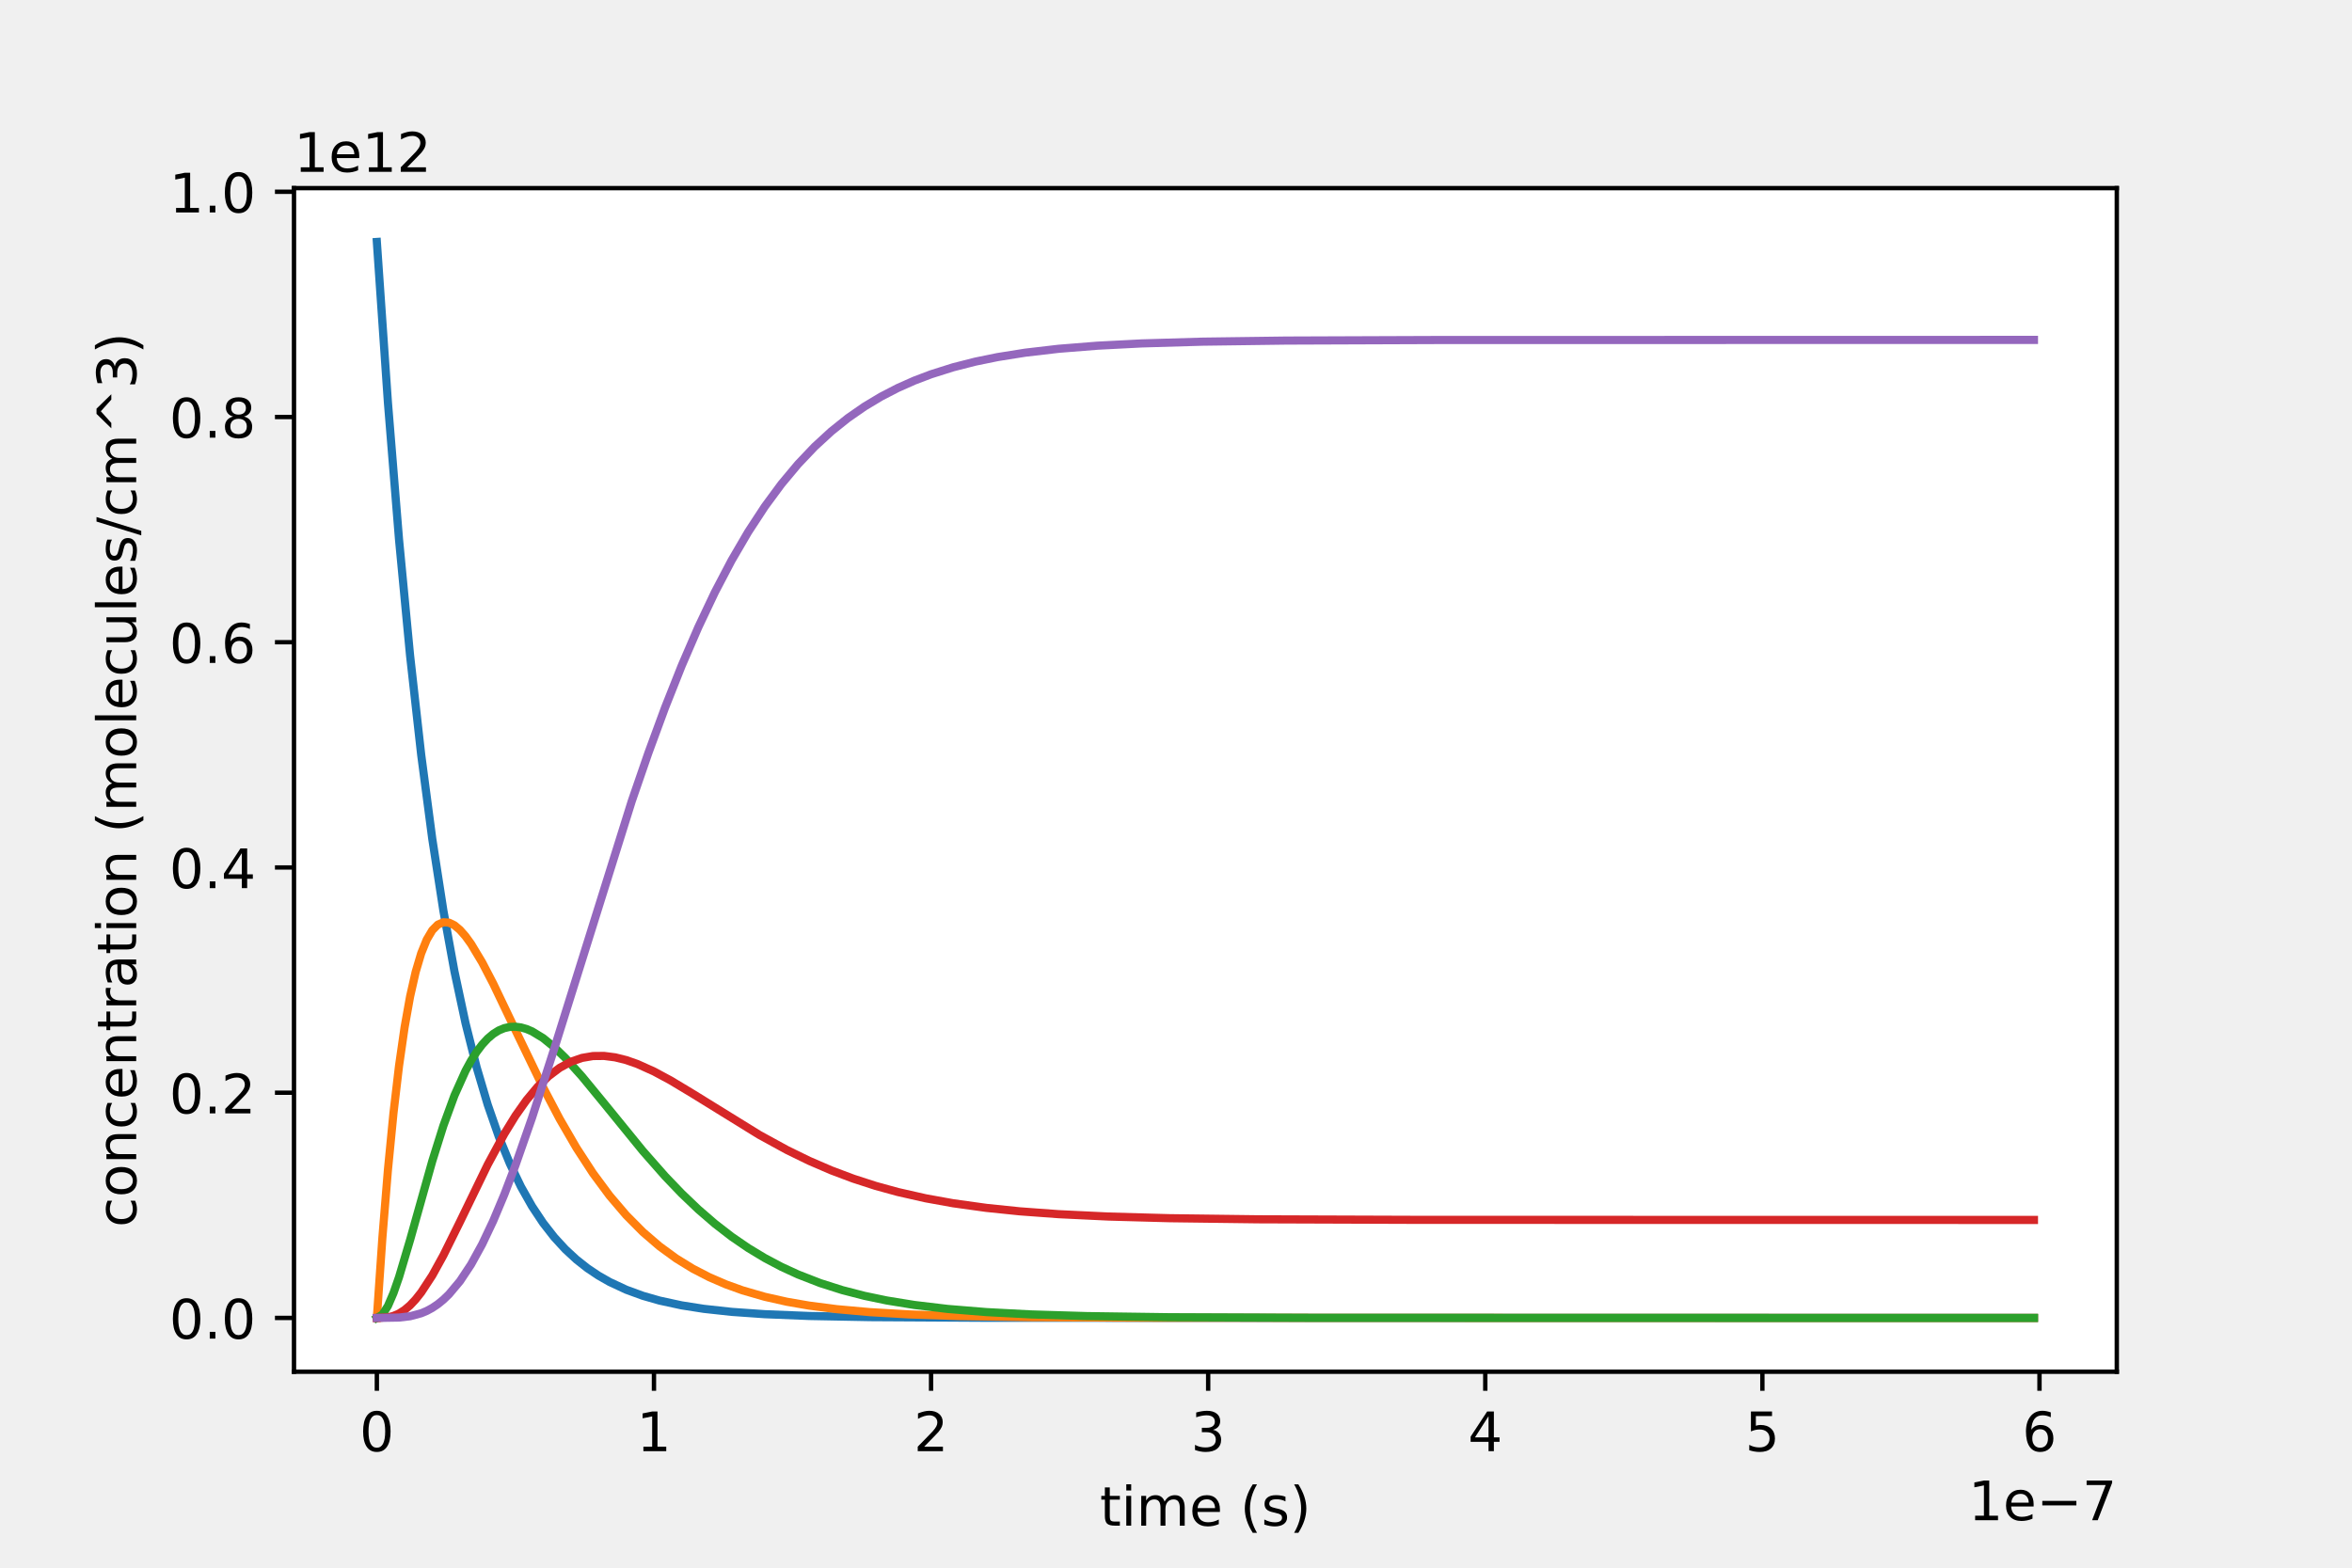
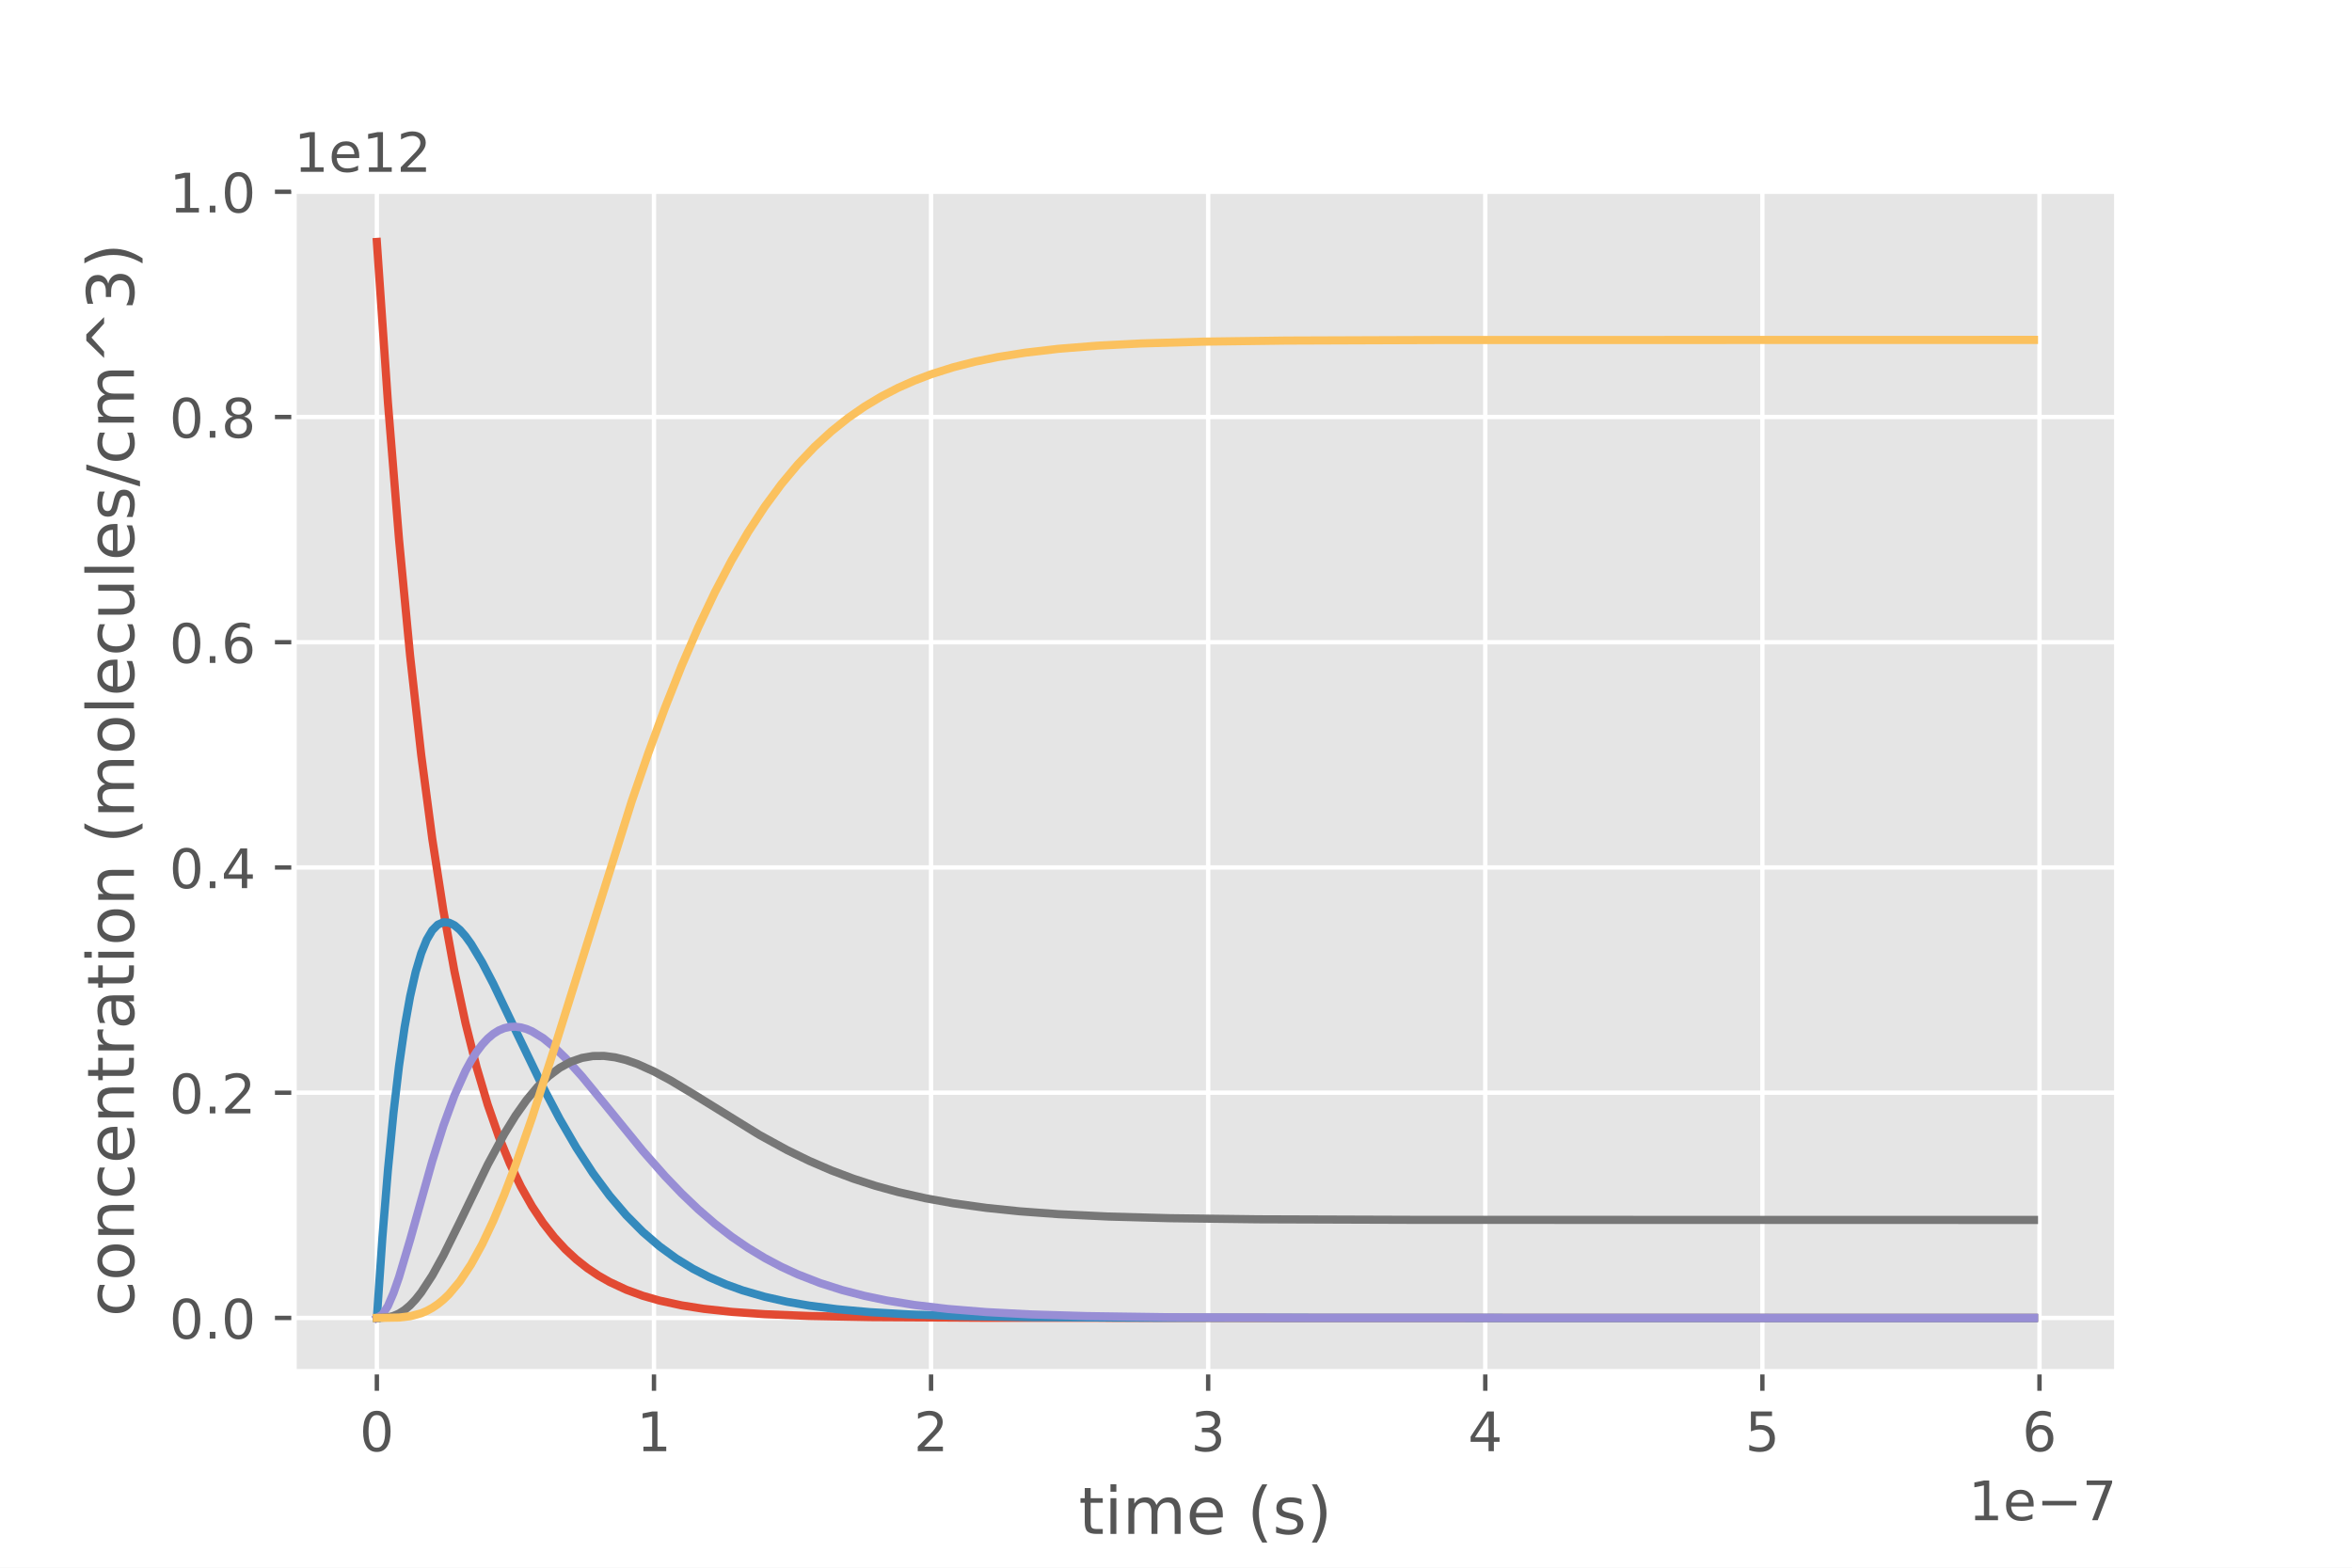
<svg xmlns="http://www.w3.org/2000/svg" xmlns:xlink="http://www.w3.org/1999/xlink" height="288pt" version="1.1" viewBox="0 0 432 288" width="432pt">
  <defs>
    <style type="text/css">*{stroke-linecap:butt;stroke-linejoin:round;}</style>
  </defs>
  <g id="figure_1">
    <g id="patch_1">
-       <path d="M 0 288  L 432 288  L 432 0  L 0 0  z " style="fill:none;" />
+       <path d="M 0 288  L 432 288  L 432 0  L 0 0  z " style="fill:#ffffff;" />
    </g>
    <g id="axes_1">
      <g id="patch_2">
-         <path d="M 54 252  L 388.8 252  L 388.8 34.56  L 54 34.56  z " style="fill:#ffffff;" />
+         <path d="M 54 252  L 388.8 252  L 388.8 34.56  L 54 34.56  z " style="fill:#e5e5e5;" />
      </g>
      <g id="matplotlib.axis_1">
        <g id="xtick_1">
          <g id="line2d_1">
-             <defs>
-               <path d="M 0 0  L 0 3.5  " id="mf1d4bc9206" style="stroke:#000000;stroke-width:0.8;" />
-             </defs>
-             <g>
-               <use style="stroke:#000000;stroke-width:0.8;" x="69.218" xlink:href="#mf1d4bc9206" y="252" />
+             <path clip-path="url(#pd8ca962701)" d="M 69.218 252  L 69.218 34.56  " style="fill:none;stroke:#ffffff;stroke-linecap:square;stroke-width:0.8;" />
+           </g>
+           <g id="line2d_2">
+             <defs>
+               <path d="M 0 0  L 0 3.5  " id="m4475f67904" style="stroke:#555555;stroke-width:0.8;" />
+             </defs>
+             <g>
+               <use style="fill:#555555;stroke:#555555;stroke-width:0.8;" x="69.218" xlink:href="#m4475f67904" y="252" />
            </g>
          </g>
          <g id="text_1">
-             <g transform="translate(66.03693 266.5984)scale(0.1 -0.1)">
+             <g style="fill:#555555;" transform="translate(66.03693 266.5984)scale(0.1 -0.1)">
              <defs>
                <path d="M 31.781 66.406  Q 24.172 66.406 20.328 58.906  Q 16.5 51.422 16.5 36.375  Q 16.5 21.391 20.328 13.891  Q 24.172 6.391 31.781 6.391  Q 39.453 6.391 43.281 13.891  Q 47.125 21.391 47.125 36.375  Q 47.125 51.422 43.281 58.906  Q 39.453 66.406 31.781 66.406  z M 31.781 74.219  Q 44.047 74.219 50.516 64.516  Q 56.984 54.828 56.984 36.375  Q 56.984 17.969 50.516 8.266  Q 44.047 -1.422 31.781 -1.422  Q 19.531 -1.422 13.062 8.266  Q 6.594 17.969 6.594 36.375  Q 6.594 54.828 13.062 64.516  Q 19.531 74.219 31.781 74.219  z " id="DejaVuSans-48" />
              </defs>
              <use xlink:href="#DejaVuSans-48" />
            </g>
          </g>
        </g>
        <g id="xtick_2">
-           <g id="line2d_2">
-             <g>
-               <use style="stroke:#000000;stroke-width:0.8;" x="120.115" xlink:href="#mf1d4bc9206" y="252" />
+           <g id="line2d_3">
+             <path clip-path="url(#pd8ca962701)" d="M 120.115 252  L 120.115 34.56  " style="fill:none;stroke:#ffffff;stroke-linecap:square;stroke-width:0.8;" />
+           </g>
+           <g id="line2d_4">
+             <g>
+               <use style="fill:#555555;stroke:#555555;stroke-width:0.8;" x="120.115" xlink:href="#m4475f67904" y="252" />
            </g>
          </g>
          <g id="text_2">
-             <g transform="translate(116.9339 266.5984)scale(0.1 -0.1)">
+             <g style="fill:#555555;" transform="translate(116.9339 266.5984)scale(0.1 -0.1)">
              <defs>
                <path d="M 12.406 8.297  L 28.516 8.297  L 28.516 63.922  L 10.984 60.406  L 10.984 69.391  L 28.422 72.906  L 38.281 72.906  L 38.281 8.297  L 54.391 8.297  L 54.391 0  L 12.406 0  z " id="DejaVuSans-49" />
              </defs>
              <use xlink:href="#DejaVuSans-49" />
            </g>
          </g>
        </g>
        <g id="xtick_3">
-           <g id="line2d_3">
-             <g>
-               <use style="stroke:#000000;stroke-width:0.8;" x="171.012" xlink:href="#mf1d4bc9206" y="252" />
+           <g id="line2d_5">
+             <path clip-path="url(#pd8ca962701)" d="M 171.012 252  L 171.012 34.56  " style="fill:none;stroke:#ffffff;stroke-linecap:square;stroke-width:0.8;" />
+           </g>
+           <g id="line2d_6">
+             <g>
+               <use style="fill:#555555;stroke:#555555;stroke-width:0.8;" x="171.012" xlink:href="#m4475f67904" y="252" />
            </g>
          </g>
          <g id="text_3">
-             <g transform="translate(167.8308 266.5984)scale(0.1 -0.1)">
+             <g style="fill:#555555;" transform="translate(167.8308 266.5984)scale(0.1 -0.1)">
              <defs>
                <path d="M 19.188 8.297  L 53.609 8.297  L 53.609 0  L 7.328 0  L 7.328 8.297  Q 12.938 14.109 22.625 23.891  Q 32.328 33.688 34.812 36.531  Q 39.547 41.844 41.422 45.531  Q 43.312 49.219 43.312 52.781  Q 43.312 58.594 39.234 62.25  Q 35.156 65.922 28.609 65.922  Q 23.969 65.922 18.812 64.312  Q 13.672 62.703 7.812 59.422  L 7.812 69.391  Q 13.766 71.781 18.938 73  Q 24.125 74.219 28.422 74.219  Q 39.75 74.219 46.484 68.547  Q 53.219 62.891 53.219 53.422  Q 53.219 48.922 51.531 44.891  Q 49.859 40.875 45.406 35.406  Q 44.188 33.984 37.641 27.219  Q 31.109 20.453 19.188 8.297  z " id="DejaVuSans-50" />
              </defs>
              <use xlink:href="#DejaVuSans-50" />
            </g>
          </g>
        </g>
        <g id="xtick_4">
-           <g id="line2d_4">
-             <g>
-               <use style="stroke:#000000;stroke-width:0.8;" x="221.909" xlink:href="#mf1d4bc9206" y="252" />
+           <g id="line2d_7">
+             <path clip-path="url(#pd8ca962701)" d="M 221.909 252  L 221.909 34.56  " style="fill:none;stroke:#ffffff;stroke-linecap:square;stroke-width:0.8;" />
+           </g>
+           <g id="line2d_8">
+             <g>
+               <use style="fill:#555555;stroke:#555555;stroke-width:0.8;" x="221.909" xlink:href="#m4475f67904" y="252" />
            </g>
          </g>
          <g id="text_4">
-             <g transform="translate(218.7277 266.5984)scale(0.1 -0.1)">
+             <g style="fill:#555555;" transform="translate(218.7277 266.5984)scale(0.1 -0.1)">
              <defs>
                <path d="M 40.578 39.312  Q 47.656 37.797 51.625 33  Q 55.609 28.219 55.609 21.188  Q 55.609 10.406 48.188 4.484  Q 40.766 -1.422 27.094 -1.422  Q 22.516 -1.422 17.656 -0.516  Q 12.797 0.391 7.625 2.203  L 7.625 11.719  Q 11.719 9.328 16.594 8.109  Q 21.484 6.891 26.812 6.891  Q 36.078 6.891 40.938 10.547  Q 45.797 14.203 45.797 21.188  Q 45.797 27.641 41.281 31.266  Q 36.766 34.906 28.719 34.906  L 20.219 34.906  L 20.219 43.016  L 29.109 43.016  Q 36.375 43.016 40.234 45.922  Q 44.094 48.828 44.094 54.297  Q 44.094 59.906 40.109 62.906  Q 36.141 65.922 28.719 65.922  Q 24.656 65.922 20.016 65.031  Q 15.375 64.156 9.812 62.312  L 9.812 71.094  Q 15.438 72.656 20.344 73.438  Q 25.25 74.219 29.594 74.219  Q 40.828 74.219 47.359 69.109  Q 53.906 64.016 53.906 55.328  Q 53.906 49.266 50.438 45.094  Q 46.969 40.922 40.578 39.312  z " id="DejaVuSans-51" />
              </defs>
              <use xlink:href="#DejaVuSans-51" />
            </g>
          </g>
        </g>
        <g id="xtick_5">
-           <g id="line2d_5">
-             <g>
-               <use style="stroke:#000000;stroke-width:0.8;" x="272.806" xlink:href="#mf1d4bc9206" y="252" />
+           <g id="line2d_9">
+             <path clip-path="url(#pd8ca962701)" d="M 272.806 252  L 272.806 34.56  " style="fill:none;stroke:#ffffff;stroke-linecap:square;stroke-width:0.8;" />
+           </g>
+           <g id="line2d_10">
+             <g>
+               <use style="fill:#555555;stroke:#555555;stroke-width:0.8;" x="272.806" xlink:href="#m4475f67904" y="252" />
            </g>
          </g>
          <g id="text_5">
-             <g transform="translate(269.6246 266.5984)scale(0.1 -0.1)">
+             <g style="fill:#555555;" transform="translate(269.6246 266.5984)scale(0.1 -0.1)">
              <defs>
                <path d="M 37.797 64.312  L 12.891 25.391  L 37.797 25.391  z M 35.203 72.906  L 47.609 72.906  L 47.609 25.391  L 58.016 25.391  L 58.016 17.188  L 47.609 17.188  L 47.609 0  L 37.797 0  L 37.797 17.188  L 4.891 17.188  L 4.891 26.703  z " id="DejaVuSans-52" />
              </defs>
              <use xlink:href="#DejaVuSans-52" />
            </g>
          </g>
        </g>
        <g id="xtick_6">
-           <g id="line2d_6">
-             <g>
-               <use style="stroke:#000000;stroke-width:0.8;" x="323.703" xlink:href="#mf1d4bc9206" y="252" />
+           <g id="line2d_11">
+             <path clip-path="url(#pd8ca962701)" d="M 323.703 252  L 323.703 34.56  " style="fill:none;stroke:#ffffff;stroke-linecap:square;stroke-width:0.8;" />
+           </g>
+           <g id="line2d_12">
+             <g>
+               <use style="fill:#555555;stroke:#555555;stroke-width:0.8;" x="323.703" xlink:href="#m4475f67904" y="252" />
            </g>
          </g>
          <g id="text_6">
-             <g transform="translate(320.5216 266.5984)scale(0.1 -0.1)">
+             <g style="fill:#555555;" transform="translate(320.5216 266.5984)scale(0.1 -0.1)">
              <defs>
                <path d="M 10.797 72.906  L 49.516 72.906  L 49.516 64.594  L 19.828 64.594  L 19.828 46.734  Q 21.969 47.469 24.109 47.828  Q 26.266 48.188 28.422 48.188  Q 40.625 48.188 47.75 41.5  Q 54.891 34.812 54.891 23.391  Q 54.891 11.625 47.562 5.094  Q 40.234 -1.422 26.906 -1.422  Q 22.312 -1.422 17.547 -0.641  Q 12.797 0.141 7.719 1.703  L 7.719 11.625  Q 12.109 9.234 16.797 8.062  Q 21.484 6.891 26.703 6.891  Q 35.156 6.891 40.078 11.328  Q 45.016 15.766 45.016 23.391  Q 45.016 31 40.078 35.438  Q 35.156 39.891 26.703 39.891  Q 22.75 39.891 18.812 39.016  Q 14.891 38.141 10.797 36.281  z " id="DejaVuSans-53" />
              </defs>
              <use xlink:href="#DejaVuSans-53" />
            </g>
          </g>
        </g>
        <g id="xtick_7">
-           <g id="line2d_7">
-             <g>
-               <use style="stroke:#000000;stroke-width:0.8;" x="374.6" xlink:href="#mf1d4bc9206" y="252" />
+           <g id="line2d_13">
+             <path clip-path="url(#pd8ca962701)" d="M 374.6 252  L 374.6 34.56  " style="fill:none;stroke:#ffffff;stroke-linecap:square;stroke-width:0.8;" />
+           </g>
+           <g id="line2d_14">
+             <g>
+               <use style="fill:#555555;stroke:#555555;stroke-width:0.8;" x="374.6" xlink:href="#m4475f67904" y="252" />
            </g>
          </g>
          <g id="text_7">
-             <g transform="translate(371.4185 266.5984)scale(0.1 -0.1)">
+             <g style="fill:#555555;" transform="translate(371.4185 266.5984)scale(0.1 -0.1)">
              <defs>
                <path d="M 33.016 40.375  Q 26.375 40.375 22.484 35.828  Q 18.609 31.297 18.609 23.391  Q 18.609 15.531 22.484 10.953  Q 26.375 6.391 33.016 6.391  Q 39.656 6.391 43.531 10.953  Q 47.406 15.531 47.406 23.391  Q 47.406 31.297 43.531 35.828  Q 39.656 40.375 33.016 40.375  z M 52.594 71.297  L 52.594 62.312  Q 48.875 64.062 45.094 64.984  Q 41.312 65.922 37.594 65.922  Q 27.828 65.922 22.672 59.328  Q 17.531 52.734 16.797 39.406  Q 19.672 43.656 24.016 45.922  Q 28.375 48.188 33.594 48.188  Q 44.578 48.188 50.953 41.516  Q 57.328 34.859 57.328 23.391  Q 57.328 12.156 50.688 5.359  Q 44.047 -1.422 33.016 -1.422  Q 20.359 -1.422 13.672 8.266  Q 6.984 17.969 6.984 36.375  Q 6.984 53.656 15.188 63.938  Q 23.391 74.219 37.203 74.219  Q 40.922 74.219 44.703 73.484  Q 48.484 72.75 52.594 71.297  z " id="DejaVuSans-54" />
              </defs>
              <use xlink:href="#DejaVuSans-54" />
            </g>
          </g>
        </g>
        <g id="text_8">
-           <g transform="translate(202.0086 280.2766)scale(0.1 -0.1)">
+           <g style="fill:#555555;" transform="translate(198.1303 281.7962)scale(0.12 -0.12)">
            <defs>
              <path d="M 18.312 70.219  L 18.312 54.688  L 36.812 54.688  L 36.812 47.703  L 18.312 47.703  L 18.312 18.016  Q 18.312 11.328 20.141 9.422  Q 21.969 7.516 27.594 7.516  L 36.812 7.516  L 36.812 0  L 27.594 0  Q 17.188 0 13.234 3.875  Q 9.281 7.766 9.281 18.016  L 9.281 47.703  L 2.688 47.703  L 2.688 54.688  L 9.281 54.688  L 9.281 70.219  z " id="DejaVuSans-116" />
              <path d="M 9.422 54.688  L 18.406 54.688  L 18.406 0  L 9.422 0  z M 9.422 75.984  L 18.406 75.984  L 18.406 64.594  L 9.422 64.594  z " id="DejaVuSans-105" />
              <path d="M 52 44.188  Q 55.375 50.25 60.062 53.125  Q 64.75 56 71.094 56  Q 79.641 56 84.281 50.016  Q 88.922 44.047 88.922 33.016  L 88.922 0  L 79.891 0  L 79.891 32.719  Q 79.891 40.578 77.094 44.375  Q 74.312 48.188 68.609 48.188  Q 61.625 48.188 57.562 43.547  Q 53.516 38.922 53.516 30.906  L 53.516 0  L 44.484 0  L 44.484 32.719  Q 44.484 40.625 41.703 44.406  Q 38.922 48.188 33.109 48.188  Q 26.219 48.188 22.156 43.531  Q 18.109 38.875 18.109 30.906  L 18.109 0  L 9.078 0  L 9.078 54.688  L 18.109 54.688  L 18.109 46.188  Q 21.188 51.219 25.484 53.609  Q 29.781 56 35.688 56  Q 41.656 56 45.828 52.969  Q 50 49.953 52 44.188  z " id="DejaVuSans-109" />
              <path d="M 56.203 29.594  L 56.203 25.203  L 14.891 25.203  Q 15.484 15.922 20.484 11.062  Q 25.484 6.203 34.422 6.203  Q 39.594 6.203 44.453 7.469  Q 49.312 8.734 54.109 11.281  L 54.109 2.781  Q 49.266 0.734 44.188 -0.344  Q 39.109 -1.422 33.891 -1.422  Q 20.797 -1.422 13.156 6.188  Q 5.516 13.812 5.516 26.812  Q 5.516 40.234 12.766 48.109  Q 20.016 56 32.328 56  Q 43.359 56 49.781 48.891  Q 56.203 41.797 56.203 29.594  z M 47.219 32.234  Q 47.125 39.594 43.094 43.984  Q 39.062 48.391 32.422 48.391  Q 24.906 48.391 20.391 44.141  Q 15.875 39.891 15.188 32.172  z " id="DejaVuSans-101" />
              <path id="DejaVuSans-32" />
              <path d="M 31 75.875  Q 24.469 64.656 21.281 53.656  Q 18.109 42.672 18.109 31.391  Q 18.109 20.125 21.312 9.062  Q 24.516 -2 31 -13.188  L 23.188 -13.188  Q 15.875 -1.703 12.234 9.375  Q 8.594 20.453 8.594 31.391  Q 8.594 42.281 12.203 53.312  Q 15.828 64.359 23.188 75.875  z " id="DejaVuSans-40" />
              <path d="M 44.281 53.078  L 44.281 44.578  Q 40.484 46.531 36.375 47.5  Q 32.281 48.484 27.875 48.484  Q 21.188 48.484 17.844 46.438  Q 14.5 44.391 14.5 40.281  Q 14.5 37.156 16.891 35.375  Q 19.281 33.594 26.516 31.984  L 29.594 31.297  Q 39.156 29.25 43.188 25.516  Q 47.219 21.781 47.219 15.094  Q 47.219 7.469 41.188 3.016  Q 35.156 -1.422 24.609 -1.422  Q 20.219 -1.422 15.453 -0.562  Q 10.688 0.297 5.422 2  L 5.422 11.281  Q 10.406 8.688 15.234 7.391  Q 20.062 6.109 24.812 6.109  Q 31.156 6.109 34.562 8.281  Q 37.984 10.453 37.984 14.406  Q 37.984 18.062 35.516 20.016  Q 33.062 21.969 24.703 23.781  L 21.578 24.516  Q 13.234 26.266 9.516 29.906  Q 5.812 33.547 5.812 39.891  Q 5.812 47.609 11.281 51.797  Q 16.75 56 26.812 56  Q 31.781 56 36.172 55.266  Q 40.578 54.547 44.281 53.078  z " id="DejaVuSans-115" />
              <path d="M 8.016 75.875  L 15.828 75.875  Q 23.141 64.359 26.781 53.312  Q 30.422 42.281 30.422 31.391  Q 30.422 20.453 26.781 9.375  Q 23.141 -1.703 15.828 -13.188  L 8.016 -13.188  Q 14.5 -2 17.703 9.062  Q 20.906 20.125 20.906 31.391  Q 20.906 42.672 17.703 53.656  Q 14.5 64.656 8.016 75.875  z " id="DejaVuSans-41" />
            </defs>
            <use xlink:href="#DejaVuSans-116" />
            <use x="39.209" xlink:href="#DejaVuSans-105" />
            <use x="66.992" xlink:href="#DejaVuSans-109" />
            <use x="164.404" xlink:href="#DejaVuSans-101" />
            <use x="225.928" xlink:href="#DejaVuSans-32" />
            <use x="257.715" xlink:href="#DejaVuSans-40" />
            <use x="296.729" xlink:href="#DejaVuSans-115" />
            <use x="348.828" xlink:href="#DejaVuSans-41" />
          </g>
        </g>
        <g id="text_9">
-           <g transform="translate(361.5422 279.2766)scale(0.1 -0.1)">
+           <g style="fill:#555555;" transform="translate(361.5422 279.2766)scale(0.1 -0.1)">
            <defs>
              <path d="M 10.594 35.5  L 73.188 35.5  L 73.188 27.203  L 10.594 27.203  z " id="DejaVuSans-8722" />
              <path d="M 8.203 72.906  L 55.078 72.906  L 55.078 68.703  L 28.609 0  L 18.312 0  L 43.219 64.594  L 8.203 64.594  z " id="DejaVuSans-55" />
            </defs>
            <use xlink:href="#DejaVuSans-49" />
            <use x="63.623" xlink:href="#DejaVuSans-101" />
            <use x="125.146" xlink:href="#DejaVuSans-8722" />
            <use x="208.936" xlink:href="#DejaVuSans-55" />
          </g>
        </g>
      </g>
      <g id="matplotlib.axis_2">
        <g id="ytick_1">
-           <g id="line2d_8">
-             <defs>
-               <path d="M 0 0  L -3.5 0  " id="m65d3ad0199" style="stroke:#000000;stroke-width:0.8;" />
-             </defs>
-             <g>
-               <use style="stroke:#000000;stroke-width:0.8;" x="54" xlink:href="#m65d3ad0199" y="242.116" />
+           <g id="line2d_15">
+             <path clip-path="url(#pd8ca962701)" d="M 54 242.116  L 388.8 242.116  " style="fill:none;stroke:#ffffff;stroke-linecap:square;stroke-width:0.8;" />
+           </g>
+           <g id="line2d_16">
+             <defs>
+               <path d="M 0 0  L -3.5 0  " id="m83d683c341" style="stroke:#555555;stroke-width:0.8;" />
+             </defs>
+             <g>
+               <use style="fill:#555555;stroke:#555555;stroke-width:0.8;" x="54" xlink:href="#m83d683c341" y="242.116" />
            </g>
          </g>
          <g id="text_10">
-             <g transform="translate(31.09688 245.9156)scale(0.1 -0.1)">
+             <g style="fill:#555555;" transform="translate(31.09688 245.9156)scale(0.1 -0.1)">
              <defs>
                <path d="M 10.688 12.406  L 21 12.406  L 21 0  L 10.688 0  z " id="DejaVuSans-46" />
              </defs>
              <use xlink:href="#DejaVuSans-48" />
              <use x="63.623" xlink:href="#DejaVuSans-46" />
              <use x="95.41" xlink:href="#DejaVuSans-48" />
            </g>
          </g>
        </g>
        <g id="ytick_2">
-           <g id="line2d_9">
-             <g>
-               <use style="stroke:#000000;stroke-width:0.8;" x="54" xlink:href="#m65d3ad0199" y="200.739" />
+           <g id="line2d_17">
+             <path clip-path="url(#pd8ca962701)" d="M 54 200.739  L 388.8 200.739  " style="fill:none;stroke:#ffffff;stroke-linecap:square;stroke-width:0.8;" />
+           </g>
+           <g id="line2d_18">
+             <g>
+               <use style="fill:#555555;stroke:#555555;stroke-width:0.8;" x="54" xlink:href="#m83d683c341" y="200.739" />
            </g>
          </g>
          <g id="text_11">
-             <g transform="translate(31.09688 204.5379)scale(0.1 -0.1)">
+             <g style="fill:#555555;" transform="translate(31.09688 204.5379)scale(0.1 -0.1)">
              <use xlink:href="#DejaVuSans-48" />
              <use x="63.623" xlink:href="#DejaVuSans-46" />
              <use x="95.41" xlink:href="#DejaVuSans-50" />
            </g>
          </g>
        </g>
        <g id="ytick_3">
-           <g id="line2d_10">
-             <g>
-               <use style="stroke:#000000;stroke-width:0.8;" x="54" xlink:href="#m65d3ad0199" y="159.361" />
+           <g id="line2d_19">
+             <path clip-path="url(#pd8ca962701)" d="M 54 159.361  L 388.8 159.361  " style="fill:none;stroke:#ffffff;stroke-linecap:square;stroke-width:0.8;" />
+           </g>
+           <g id="line2d_20">
+             <g>
+               <use style="fill:#555555;stroke:#555555;stroke-width:0.8;" x="54" xlink:href="#m83d683c341" y="159.361" />
            </g>
          </g>
          <g id="text_12">
-             <g transform="translate(31.09688 163.1603)scale(0.1 -0.1)">
+             <g style="fill:#555555;" transform="translate(31.09688 163.1603)scale(0.1 -0.1)">
              <use xlink:href="#DejaVuSans-48" />
              <use x="63.623" xlink:href="#DejaVuSans-46" />
              <use x="95.41" xlink:href="#DejaVuSans-52" />
            </g>
          </g>
        </g>
        <g id="ytick_4">
-           <g id="line2d_11">
-             <g>
-               <use style="stroke:#000000;stroke-width:0.8;" x="54" xlink:href="#m65d3ad0199" y="117.983" />
+           <g id="line2d_21">
+             <path clip-path="url(#pd8ca962701)" d="M 54 117.983  L 388.8 117.983  " style="fill:none;stroke:#ffffff;stroke-linecap:square;stroke-width:0.8;" />
+           </g>
+           <g id="line2d_22">
+             <g>
+               <use style="fill:#555555;stroke:#555555;stroke-width:0.8;" x="54" xlink:href="#m83d683c341" y="117.983" />
            </g>
          </g>
          <g id="text_13">
-             <g transform="translate(31.09688 121.7826)scale(0.1 -0.1)">
+             <g style="fill:#555555;" transform="translate(31.09688 121.7826)scale(0.1 -0.1)">
              <use xlink:href="#DejaVuSans-48" />
              <use x="63.623" xlink:href="#DejaVuSans-46" />
              <use x="95.41" xlink:href="#DejaVuSans-54" />
            </g>
          </g>
        </g>
        <g id="ytick_5">
-           <g id="line2d_12">
-             <g>
-               <use style="stroke:#000000;stroke-width:0.8;" x="54" xlink:href="#m65d3ad0199" y="76.606" />
+           <g id="line2d_23">
+             <path clip-path="url(#pd8ca962701)" d="M 54 76.606  L 388.8 76.606  " style="fill:none;stroke:#ffffff;stroke-linecap:square;stroke-width:0.8;" />
+           </g>
+           <g id="line2d_24">
+             <g>
+               <use style="fill:#555555;stroke:#555555;stroke-width:0.8;" x="54" xlink:href="#m83d683c341" y="76.606" />
            </g>
          </g>
          <g id="text_14">
-             <g transform="translate(31.09688 80.40492)scale(0.1 -0.1)">
+             <g style="fill:#555555;" transform="translate(31.09688 80.40493)scale(0.1 -0.1)">
              <defs>
                <path d="M 31.781 34.625  Q 24.75 34.625 20.719 30.859  Q 16.703 27.094 16.703 20.516  Q 16.703 13.922 20.719 10.156  Q 24.75 6.391 31.781 6.391  Q 38.812 6.391 42.859 10.172  Q 46.922 13.969 46.922 20.516  Q 46.922 27.094 42.891 30.859  Q 38.875 34.625 31.781 34.625  z M 21.922 38.812  Q 15.578 40.375 12.031 44.719  Q 8.5 49.078 8.5 55.328  Q 8.5 64.062 14.719 69.141  Q 20.953 74.219 31.781 74.219  Q 42.672 74.219 48.875 69.141  Q 55.078 64.062 55.078 55.328  Q 55.078 49.078 51.531 44.719  Q 48 40.375 41.703 38.812  Q 48.828 37.156 52.797 32.312  Q 56.781 27.484 56.781 20.516  Q 56.781 9.906 50.312 4.234  Q 43.844 -1.422 31.781 -1.422  Q 19.734 -1.422 13.25 4.234  Q 6.781 9.906 6.781 20.516  Q 6.781 27.484 10.781 32.312  Q 14.797 37.156 21.922 38.812  z M 18.312 54.391  Q 18.312 48.734 21.844 45.562  Q 25.391 42.391 31.781 42.391  Q 38.141 42.391 41.719 45.562  Q 45.312 48.734 45.312 54.391  Q 45.312 60.062 41.719 63.234  Q 38.141 66.406 31.781 66.406  Q 25.391 66.406 21.844 63.234  Q 18.312 60.062 18.312 54.391  z " id="DejaVuSans-56" />
              </defs>
              <use xlink:href="#DejaVuSans-48" />
              <use x="63.623" xlink:href="#DejaVuSans-46" />
              <use x="95.41" xlink:href="#DejaVuSans-56" />
            </g>
          </g>
        </g>
        <g id="ytick_6">
-           <g id="line2d_13">
-             <g>
-               <use style="stroke:#000000;stroke-width:0.8;" x="54" xlink:href="#m65d3ad0199" y="35.228" />
+           <g id="line2d_25">
+             <path clip-path="url(#pd8ca962701)" d="M 54 35.228  L 388.8 35.228  " style="fill:none;stroke:#ffffff;stroke-linecap:square;stroke-width:0.8;" />
+           </g>
+           <g id="line2d_26">
+             <g>
+               <use style="fill:#555555;stroke:#555555;stroke-width:0.8;" x="54" xlink:href="#m83d683c341" y="35.228" />
            </g>
          </g>
          <g id="text_15">
-             <g transform="translate(31.09688 39.02726)scale(0.1 -0.1)">
+             <g style="fill:#555555;" transform="translate(31.09688 39.02727)scale(0.1 -0.1)">
              <use xlink:href="#DejaVuSans-49" />
              <use x="63.623" xlink:href="#DejaVuSans-46" />
              <use x="95.41" xlink:href="#DejaVuSans-48" />
            </g>
          </g>
        </g>
        <g id="text_16">
-           <g transform="translate(25.01719 225.4581)rotate(-90)scale(0.1 -0.1)">
+           <g style="fill:#555555;" transform="translate(24.60125 241.8938)rotate(-90)scale(0.12 -0.12)">
            <defs>
              <path d="M 48.781 52.594  L 48.781 44.188  Q 44.969 46.297 41.141 47.344  Q 37.312 48.391 33.406 48.391  Q 24.656 48.391 19.812 42.844  Q 14.984 37.312 14.984 27.297  Q 14.984 17.281 19.812 11.734  Q 24.656 6.203 33.406 6.203  Q 37.312 6.203 41.141 7.25  Q 44.969 8.297 48.781 10.406  L 48.781 2.094  Q 45.016 0.344 40.984 -0.531  Q 36.969 -1.422 32.422 -1.422  Q 20.062 -1.422 12.781 6.344  Q 5.516 14.109 5.516 27.297  Q 5.516 40.672 12.859 48.328  Q 20.219 56 33.016 56  Q 37.156 56 41.109 55.141  Q 45.062 54.297 48.781 52.594  z " id="DejaVuSans-99" />
              <path d="M 30.609 48.391  Q 23.391 48.391 19.188 42.75  Q 14.984 37.109 14.984 27.297  Q 14.984 17.484 19.156 11.844  Q 23.344 6.203 30.609 6.203  Q 37.797 6.203 41.984 11.859  Q 46.188 17.531 46.188 27.297  Q 46.188 37.016 41.984 42.703  Q 37.797 48.391 30.609 48.391  z M 30.609 56  Q 42.328 56 49.016 48.375  Q 55.719 40.766 55.719 27.297  Q 55.719 13.875 49.016 6.219  Q 42.328 -1.422 30.609 -1.422  Q 18.844 -1.422 12.172 6.219  Q 5.516 13.875 5.516 27.297  Q 5.516 40.766 12.172 48.375  Q 18.844 56 30.609 56  z " id="DejaVuSans-111" />
              <path d="M 54.891 33.016  L 54.891 0  L 45.906 0  L 45.906 32.719  Q 45.906 40.484 42.875 44.328  Q 39.844 48.188 33.797 48.188  Q 26.516 48.188 22.312 43.547  Q 18.109 38.922 18.109 30.906  L 18.109 0  L 9.078 0  L 9.078 54.688  L 18.109 54.688  L 18.109 46.188  Q 21.344 51.125 25.703 53.562  Q 30.078 56 35.797 56  Q 45.219 56 50.047 50.172  Q 54.891 44.344 54.891 33.016  z " id="DejaVuSans-110" />
              <path d="M 41.109 46.297  Q 39.594 47.172 37.812 47.578  Q 36.031 48 33.891 48  Q 26.266 48 22.188 43.047  Q 18.109 38.094 18.109 28.812  L 18.109 0  L 9.078 0  L 9.078 54.688  L 18.109 54.688  L 18.109 46.188  Q 20.953 51.172 25.484 53.578  Q 30.031 56 36.531 56  Q 37.453 56 38.578 55.875  Q 39.703 55.766 41.062 55.516  z " id="DejaVuSans-114" />
              <path d="M 34.281 27.484  Q 23.391 27.484 19.188 25  Q 14.984 22.516 14.984 16.5  Q 14.984 11.719 18.141 8.906  Q 21.297 6.109 26.703 6.109  Q 34.188 6.109 38.703 11.406  Q 43.219 16.703 43.219 25.484  L 43.219 27.484  z M 52.203 31.203  L 52.203 0  L 43.219 0  L 43.219 8.297  Q 40.141 3.328 35.547 0.953  Q 30.953 -1.422 24.312 -1.422  Q 15.922 -1.422 10.953 3.297  Q 6 8.016 6 15.922  Q 6 25.141 12.172 29.828  Q 18.359 34.516 30.609 34.516  L 43.219 34.516  L 43.219 35.406  Q 43.219 41.609 39.141 45  Q 35.062 48.391 27.688 48.391  Q 23 48.391 18.547 47.266  Q 14.109 46.141 10.016 43.891  L 10.016 52.203  Q 14.938 54.109 19.578 55.047  Q 24.219 56 28.609 56  Q 40.484 56 46.344 49.844  Q 52.203 43.703 52.203 31.203  z " id="DejaVuSans-97" />
              <path d="M 9.422 75.984  L 18.406 75.984  L 18.406 0  L 9.422 0  z " id="DejaVuSans-108" />
              <path d="M 8.5 21.578  L 8.5 54.688  L 17.484 54.688  L 17.484 21.922  Q 17.484 14.156 20.5 10.266  Q 23.531 6.391 29.594 6.391  Q 36.859 6.391 41.078 11.031  Q 45.312 15.672 45.312 23.688  L 45.312 54.688  L 54.297 54.688  L 54.297 0  L 45.312 0  L 45.312 8.406  Q 42.047 3.422 37.719 1  Q 33.406 -1.422 27.688 -1.422  Q 18.266 -1.422 13.375 4.438  Q 8.5 10.297 8.5 21.578  z M 31.109 56  z " id="DejaVuSans-117" />
              <path d="M 25.391 72.906  L 33.688 72.906  L 8.297 -9.281  L 0 -9.281  z " id="DejaVuSans-47" />
              <path d="M 46.688 72.906  L 73.188 45.703  L 63.375 45.703  L 41.891 64.984  L 20.406 45.703  L 10.594 45.703  L 37.109 72.906  z " id="DejaVuSans-94" />
            </defs>
            <use xlink:href="#DejaVuSans-99" />
            <use x="54.98" xlink:href="#DejaVuSans-111" />
            <use x="116.162" xlink:href="#DejaVuSans-110" />
            <use x="179.541" xlink:href="#DejaVuSans-99" />
            <use x="234.521" xlink:href="#DejaVuSans-101" />
            <use x="296.045" xlink:href="#DejaVuSans-110" />
            <use x="359.424" xlink:href="#DejaVuSans-116" />
            <use x="398.633" xlink:href="#DejaVuSans-114" />
            <use x="439.746" xlink:href="#DejaVuSans-97" />
            <use x="501.025" xlink:href="#DejaVuSans-116" />
            <use x="540.234" xlink:href="#DejaVuSans-105" />
            <use x="568.018" xlink:href="#DejaVuSans-111" />
            <use x="629.199" xlink:href="#DejaVuSans-110" />
            <use x="692.578" xlink:href="#DejaVuSans-32" />
            <use x="724.365" xlink:href="#DejaVuSans-40" />
            <use x="763.379" xlink:href="#DejaVuSans-109" />
            <use x="860.791" xlink:href="#DejaVuSans-111" />
            <use x="921.973" xlink:href="#DejaVuSans-108" />
            <use x="949.756" xlink:href="#DejaVuSans-101" />
            <use x="1011.279" xlink:href="#DejaVuSans-99" />
            <use x="1066.26" xlink:href="#DejaVuSans-117" />
            <use x="1129.639" xlink:href="#DejaVuSans-108" />
            <use x="1157.422" xlink:href="#DejaVuSans-101" />
            <use x="1218.945" xlink:href="#DejaVuSans-115" />
            <use x="1271.045" xlink:href="#DejaVuSans-47" />
            <use x="1304.736" xlink:href="#DejaVuSans-99" />
            <use x="1359.717" xlink:href="#DejaVuSans-109" />
            <use x="1457.129" xlink:href="#DejaVuSans-94" />
            <use x="1540.918" xlink:href="#DejaVuSans-51" />
            <use x="1604.541" xlink:href="#DejaVuSans-41" />
          </g>
        </g>
        <g id="text_17">
-           <g transform="translate(54 31.56)scale(0.1 -0.1)">
+           <g style="fill:#555555;" transform="translate(54 31.56)scale(0.1 -0.1)">
            <use xlink:href="#DejaVuSans-49" />
            <use x="63.623" xlink:href="#DejaVuSans-101" />
            <use x="125.146" xlink:href="#DejaVuSans-49" />
            <use x="188.77" xlink:href="#DejaVuSans-50" />
          </g>
        </g>
      </g>
-       <g id="line2d_14">
-         <path clip-path="url(#pe496dba7cf)" d="M 69.218 44.444  L 71.254 73.983  L 73.29 99.108  L 75.326 120.479  L 77.362 138.655  L 79.398 154.116  L 81.433 167.266  L 83.469 178.451  L 85.505 187.965  L 87.541 196.056  L 89.577 202.939  L 91.613 208.793  L 93.649 213.773  L 95.685 218.008  L 97.72 221.61  L 99.756 224.674  L 101.792 227.281  L 103.828 229.498  L 105.864 231.383  L 107.9 232.987  L 109.936 234.351  L 111.972 235.511  L 115.025 236.935  L 118.079 238.052  L 121.133 238.928  L 125.205 239.809  L 129.277 240.447  L 134.366 241.003  L 140.474 241.431  L 148.617 241.758  L 159.815 241.969  L 180.173 242.087  L 242.268 242.116  L 373.582 242.116  L 373.582 242.116  " style="fill:none;stroke:#1f77b4;stroke-linecap:square;stroke-width:1.5;" />
-       </g>
-       <g id="line2d_15">
-         <path clip-path="url(#pe496dba7cf)" d="M 69.218 242.116  L 70.236 227.363  L 71.254 214.903  L 72.272 204.47  L 73.29 195.823  L 74.308 188.748  L 75.326 183.053  L 76.344 178.566  L 77.362 175.134  L 78.38 172.619  L 79.398 170.9  L 80.416 169.868  L 81.433 169.428  L 82.451 169.492  L 83.469 169.985  L 84.487 170.841  L 85.505 171.999  L 86.523 173.409  L 88.559 176.8  L 90.595 180.713  L 94.667 189.231  L 99.756 199.772  L 102.81 205.577  L 105.864 210.847  L 108.918 215.543  L 111.972 219.667  L 115.025 223.248  L 118.079 226.328  L 121.133 228.957  L 124.187 231.186  L 127.241 233.066  L 130.294 234.643  L 133.348 235.96  L 136.402 237.057  L 140.474 238.234  L 144.546 239.147  L 148.617 239.852  L 153.707 240.509  L 159.815 241.056  L 166.94 241.467  L 176.102 241.773  L 189.335 241.982  L 212.748 242.091  L 290.111 242.116  L 373.582 242.116  L 373.582 242.116  " style="fill:none;stroke:#ff7f0e;stroke-linecap:square;stroke-width:1.5;" />
-       </g>
-       <g id="line2d_16">
-         <path clip-path="url(#pe496dba7cf)" d="M 69.218 242.116  L 70.236 241.519  L 71.254 239.914  L 72.272 237.546  L 73.29 234.624  L 75.326 227.777  L 79.398 213.3  L 81.433 206.821  L 83.469 201.254  L 85.505 196.721  L 86.523 194.853  L 87.541 193.248  L 88.559 191.9  L 89.577 190.8  L 90.595 189.938  L 91.613 189.302  L 92.631 188.879  L 93.649 188.655  L 94.667 188.616  L 95.685 188.749  L 96.703 189.038  L 97.72 189.471  L 99.756 190.712  L 101.792 192.369  L 103.828 194.347  L 106.882 197.738  L 110.954 202.692  L 118.079 211.447  L 122.151 216.074  L 125.205 219.262  L 128.259 222.178  L 131.312 224.815  L 134.366 227.175  L 137.42 229.27  L 140.474 231.116  L 143.528 232.731  L 146.582 234.135  L 150.653 235.718  L 154.725 237.012  L 158.797 238.062  L 162.869 238.91  L 167.958 239.737  L 174.066 240.465  L 181.191 241.046  L 189.335 241.471  L 199.514 241.777  L 214.783 241.989  L 241.25 242.092  L 335.918 242.114  L 373.582 242.114  L 373.582 242.114  " style="fill:none;stroke:#2ca02c;stroke-linecap:square;stroke-width:1.5;" />
-       </g>
-       <g id="line2d_17">
-         <path clip-path="url(#pe496dba7cf)" d="M 69.218 242.116  L 71.254 241.998  L 72.272 241.746  L 73.29 241.307  L 74.308 240.659  L 75.326 239.793  L 76.344 238.711  L 77.362 237.426  L 79.398 234.314  L 81.433 230.628  L 84.487 224.455  L 89.577 213.956  L 92.631 208.301  L 94.667 204.99  L 96.703 202.106  L 98.738 199.672  L 100.774 197.695  L 102.81 196.164  L 104.846 195.06  L 106.882 194.352  L 108.918 194.006  L 110.954 193.984  L 112.99 194.246  L 115.025 194.752  L 117.061 195.465  L 120.115 196.84  L 123.169 198.485  L 127.241 200.932  L 139.456 208.482  L 144.546 211.269  L 148.617 213.255  L 152.689 215.012  L 156.761 216.543  L 160.833 217.86  L 164.904 218.98  L 169.994 220.135  L 175.084 221.054  L 181.191 221.903  L 187.299 222.532  L 194.425 223.055  L 203.586 223.491  L 214.783 223.795  L 231.07 223.999  L 260.591 224.099  L 373.582 224.117  L 373.582 224.117  " style="fill:none;stroke:#d62728;stroke-linecap:square;stroke-width:1.5;" />
-       </g>
-       <g id="line2d_18">
-         <path clip-path="url(#pe496dba7cf)" d="M 69.218 242.116  L 73.29 242.047  L 75.326 241.808  L 77.362 241.26  L 78.38 240.831  L 79.398 240.279  L 80.416 239.594  L 81.433 238.766  L 82.451 237.787  L 84.487 235.358  L 86.523 232.288  L 88.559 228.585  L 90.595 224.283  L 92.631 219.431  L 94.667 214.096  L 97.72 205.344  L 101.792 192.687  L 116.043 147.156  L 119.097 138.303  L 122.151 130.004  L 125.205 122.306  L 128.259 115.233  L 131.312 108.789  L 134.366 102.963  L 137.42 97.731  L 140.474 93.063  L 143.528 88.921  L 146.582 85.266  L 149.635 82.055  L 152.689 79.248  L 155.743 76.804  L 158.797 74.684  L 161.851 72.852  L 164.904 71.274  L 167.958 69.918  L 171.012 68.758  L 175.084 67.471  L 179.156 66.433  L 183.227 65.6  L 188.317 64.789  L 194.425 64.077  L 201.55 63.508  L 209.694 63.09  L 220.891 62.766  L 236.16 62.566  L 263.644 62.465  L 365.438 62.445  L 373.582 62.445  L 373.582 62.445  " style="fill:none;stroke:#9467bd;stroke-linecap:square;stroke-width:1.5;" />
+       <g id="line2d_27">
+         <path clip-path="url(#pd8ca962701)" d="M 69.218 44.444  L 71.254 73.983  L 73.29 99.108  L 75.326 120.479  L 77.362 138.655  L 79.398 154.116  L 81.433 167.266  L 83.469 178.451  L 85.505 187.965  L 87.541 196.056  L 89.577 202.939  L 91.613 208.793  L 93.649 213.773  L 95.685 218.008  L 97.72 221.61  L 99.756 224.674  L 101.792 227.281  L 103.828 229.498  L 105.864 231.383  L 107.9 232.987  L 109.936 234.351  L 111.972 235.511  L 115.025 236.935  L 118.079 238.052  L 121.133 238.928  L 125.205 239.809  L 129.277 240.447  L 134.366 241.003  L 140.474 241.431  L 148.617 241.758  L 159.815 241.969  L 180.173 242.087  L 242.268 242.116  L 373.582 242.116  L 373.582 242.116  " style="fill:none;stroke:#e24a33;stroke-linecap:square;stroke-width:1.5;" />
+       </g>
+       <g id="line2d_28">
+         <path clip-path="url(#pd8ca962701)" d="M 69.218 242.116  L 70.236 227.363  L 71.254 214.903  L 72.272 204.47  L 73.29 195.823  L 74.308 188.748  L 75.326 183.053  L 76.344 178.566  L 77.362 175.134  L 78.38 172.619  L 79.398 170.9  L 80.416 169.868  L 81.433 169.428  L 82.451 169.492  L 83.469 169.985  L 84.487 170.841  L 85.505 171.999  L 86.523 173.409  L 88.559 176.8  L 90.595 180.713  L 94.667 189.231  L 99.756 199.772  L 102.81 205.577  L 105.864 210.847  L 108.918 215.543  L 111.972 219.667  L 115.025 223.248  L 118.079 226.328  L 121.133 228.957  L 124.187 231.186  L 127.241 233.066  L 130.294 234.643  L 133.348 235.96  L 136.402 237.057  L 140.474 238.234  L 144.546 239.147  L 148.617 239.852  L 153.707 240.509  L 159.815 241.056  L 166.94 241.467  L 176.102 241.773  L 189.335 241.982  L 212.748 242.091  L 290.111 242.116  L 373.582 242.116  L 373.582 242.116  " style="fill:none;stroke:#348abd;stroke-linecap:square;stroke-width:1.5;" />
+       </g>
+       <g id="line2d_29">
+         <path clip-path="url(#pd8ca962701)" d="M 69.218 242.116  L 70.236 241.519  L 71.254 239.914  L 72.272 237.546  L 73.29 234.624  L 75.326 227.777  L 79.398 213.3  L 81.433 206.821  L 83.469 201.254  L 85.505 196.721  L 86.523 194.853  L 87.541 193.248  L 88.559 191.9  L 89.577 190.8  L 90.595 189.938  L 91.613 189.302  L 92.631 188.879  L 93.649 188.655  L 94.667 188.616  L 95.685 188.749  L 96.703 189.038  L 97.72 189.471  L 99.756 190.712  L 101.792 192.369  L 103.828 194.347  L 106.882 197.738  L 110.954 202.692  L 118.079 211.447  L 122.151 216.074  L 125.205 219.262  L 128.259 222.178  L 131.312 224.815  L 134.366 227.175  L 137.42 229.27  L 140.474 231.116  L 143.528 232.731  L 146.582 234.135  L 150.653 235.718  L 154.725 237.012  L 158.797 238.062  L 162.869 238.91  L 167.958 239.737  L 174.066 240.465  L 181.191 241.046  L 189.335 241.471  L 199.514 241.777  L 214.783 241.989  L 241.25 242.092  L 335.918 242.114  L 373.582 242.114  L 373.582 242.114  " style="fill:none;stroke:#988ed5;stroke-linecap:square;stroke-width:1.5;" />
+       </g>
+       <g id="line2d_30">
+         <path clip-path="url(#pd8ca962701)" d="M 69.218 242.116  L 71.254 241.998  L 72.272 241.746  L 73.29 241.307  L 74.308 240.659  L 75.326 239.793  L 76.344 238.711  L 77.362 237.426  L 79.398 234.314  L 81.433 230.628  L 84.487 224.455  L 89.577 213.956  L 92.631 208.301  L 94.667 204.99  L 96.703 202.106  L 98.738 199.672  L 100.774 197.695  L 102.81 196.164  L 104.846 195.06  L 106.882 194.352  L 108.918 194.006  L 110.954 193.984  L 112.99 194.246  L 115.025 194.753  L 117.061 195.465  L 120.115 196.84  L 123.169 198.485  L 127.241 200.932  L 139.456 208.482  L 144.546 211.269  L 148.617 213.255  L 152.689 215.012  L 156.761 216.543  L 160.833 217.86  L 164.904 218.98  L 169.994 220.135  L 175.084 221.054  L 181.191 221.903  L 187.299 222.532  L 194.425 223.055  L 203.586 223.491  L 214.783 223.795  L 231.07 223.999  L 260.591 224.099  L 373.582 224.117  L 373.582 224.117  " style="fill:none;stroke:#777777;stroke-linecap:square;stroke-width:1.5;" />
+       </g>
+       <g id="line2d_31">
+         <path clip-path="url(#pd8ca962701)" d="M 69.218 242.116  L 73.29 242.047  L 75.326 241.808  L 77.362 241.26  L 78.38 240.831  L 79.398 240.279  L 80.416 239.594  L 81.433 238.766  L 82.451 237.787  L 84.487 235.358  L 86.523 232.288  L 88.559 228.585  L 90.595 224.283  L 92.631 219.431  L 94.667 214.096  L 97.72 205.344  L 101.792 192.686  L 116.043 147.156  L 119.097 138.303  L 122.151 130.004  L 125.205 122.306  L 128.259 115.233  L 131.312 108.789  L 134.366 102.963  L 137.42 97.731  L 140.474 93.063  L 143.528 88.921  L 146.582 85.266  L 149.635 82.055  L 152.689 79.248  L 155.743 76.804  L 158.797 74.684  L 161.851 72.852  L 164.904 71.274  L 167.958 69.918  L 171.012 68.758  L 175.084 67.471  L 179.156 66.433  L 183.227 65.6  L 188.317 64.789  L 194.425 64.077  L 201.55 63.508  L 209.694 63.09  L 220.891 62.766  L 236.16 62.566  L 263.644 62.465  L 365.438 62.445  L 373.582 62.445  L 373.582 62.445  " style="fill:none;stroke:#fbc15e;stroke-linecap:square;stroke-width:1.5;" />
      </g>
      <g id="patch_3">
-         <path d="M 54 252  L 54 34.56  " style="fill:none;stroke:#000000;stroke-linecap:square;stroke-linejoin:miter;stroke-width:0.8;" />
+         <path d="M 54 252  L 54 34.56  " style="fill:none;stroke:#ffffff;stroke-linecap:square;stroke-linejoin:miter;" />
      </g>
      <g id="patch_4">
-         <path d="M 388.8 252  L 388.8 34.56  " style="fill:none;stroke:#000000;stroke-linecap:square;stroke-linejoin:miter;stroke-width:0.8;" />
+         <path d="M 388.8 252  L 388.8 34.56  " style="fill:none;stroke:#ffffff;stroke-linecap:square;stroke-linejoin:miter;" />
      </g>
      <g id="patch_5">
-         <path d="M 54 252  L 388.8 252  " style="fill:none;stroke:#000000;stroke-linecap:square;stroke-linejoin:miter;stroke-width:0.8;" />
+         <path d="M 54 252  L 388.8 252  " style="fill:none;stroke:#ffffff;stroke-linecap:square;stroke-linejoin:miter;" />
      </g>
      <g id="patch_6">
-         <path d="M 54 34.56  L 388.8 34.56  " style="fill:none;stroke:#000000;stroke-linecap:square;stroke-linejoin:miter;stroke-width:0.8;" />
+         <path d="M 54 34.56  L 388.8 34.56  " style="fill:none;stroke:#ffffff;stroke-linecap:square;stroke-linejoin:miter;" />
      </g>
    </g>
  </g>
  <defs>
-     <clipPath id="pe496dba7cf">
+     <clipPath id="pd8ca962701">
      <rect height="217.44" width="334.8" x="54" y="34.56" />
    </clipPath>
  </defs>
</svg>
